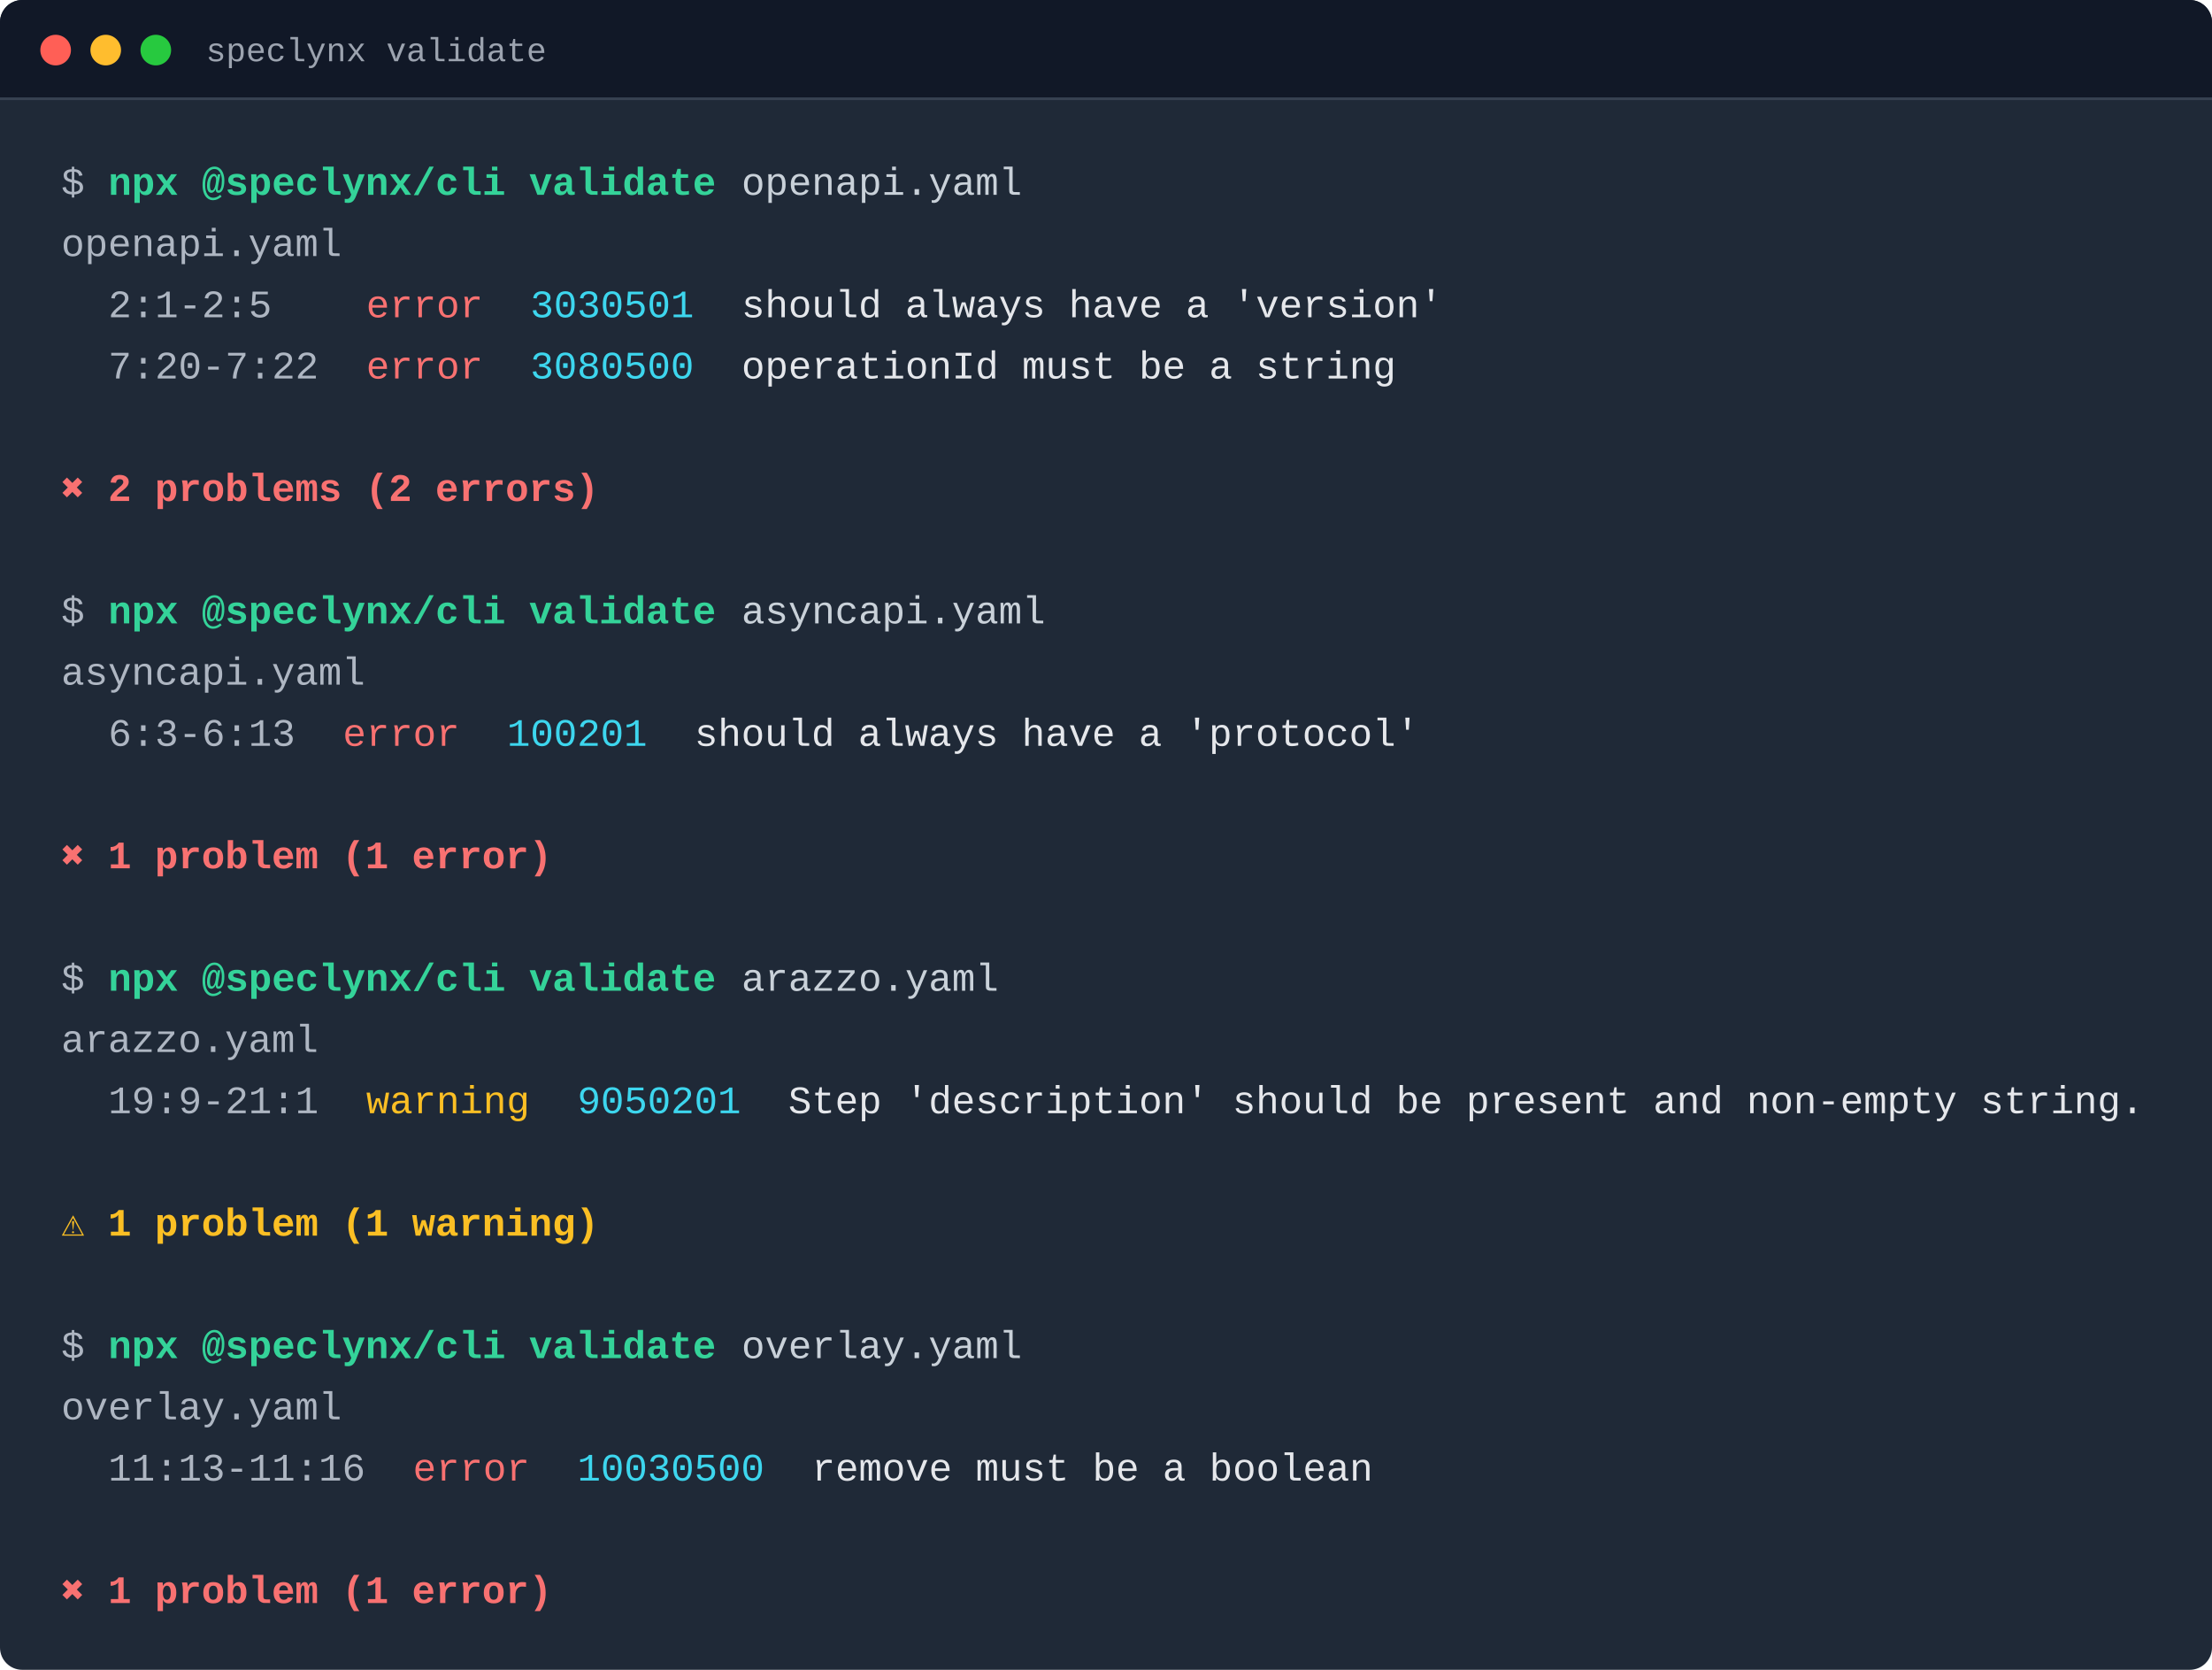
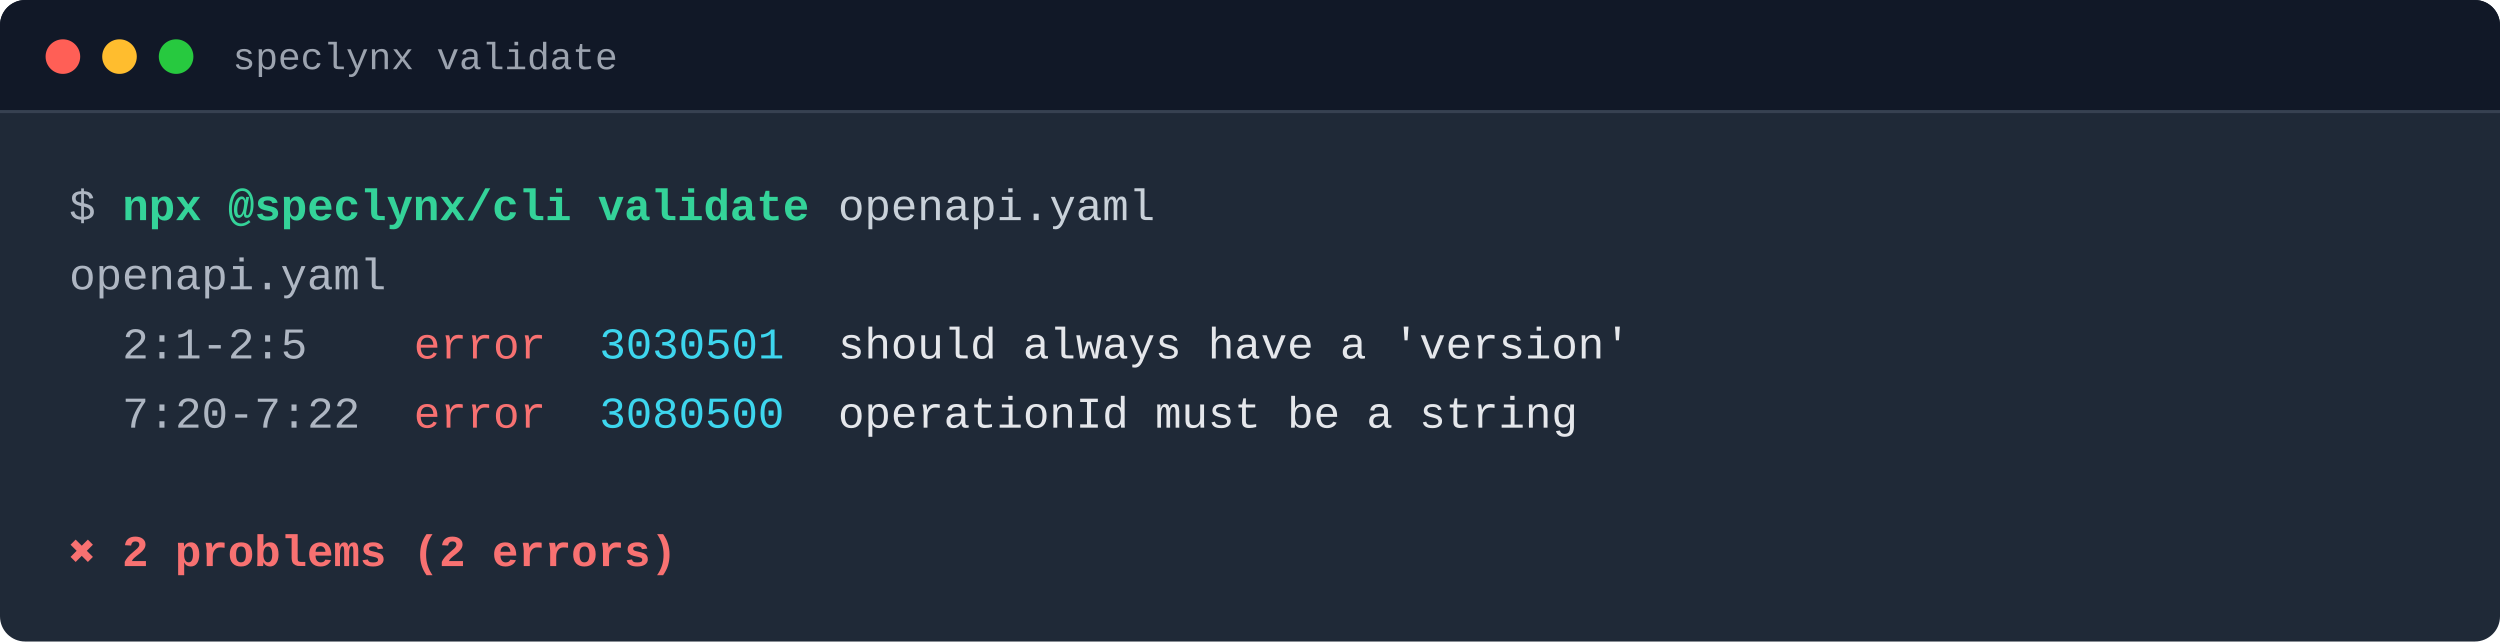
- <svg xmlns="http://www.w3.org/2000/svg" width="795" height="600" viewBox="0 0 795 600" role="img" aria-label="speclynx validate">
+ <svg xmlns="http://www.w3.org/2000/svg" width="795" height="204" viewBox="0 0 795 204" role="img" aria-label="speclynx validate: npx @speclynx/cli validate openapi.yaml, npx @speclynx/cli validate asyncapi.yaml, npx @speclynx/cli validate arazzo.yaml, npx @speclynx/cli validate overlay.yaml">
+   <style>
+     @keyframes f0{0%,25.373%{opacity:1}25.378%,100%{opacity:0}}
+     @keyframes t0{0%,2.490%{transform:translateX(0);animation-timing-function:steps(39,end)}8.154%,100%{transform:translateX(328.8px)}}
+     @keyframes o0{0%,9.606%{opacity:0}9.610%,100%{opacity:1}}
+     @keyframes c0{0%,9.606%{opacity:1}9.610%,100%{opacity:0}}
+     .f0{animation:f0 24.10s linear infinite}.t0{animation:t0 24.10s linear infinite}.o0{animation:o0 24.10s linear infinite}.c0{animation:c0 24.10s linear infinite}
+     @keyframes f1{0%,25.373%{opacity:0}25.378%,50.394%{opacity:1}50.398%,100%{opacity:0}}
+     @keyframes t1{0%,27.863%{transform:translateX(0);animation-timing-function:steps(40,end)}33.672%,100%{transform:translateX(337.2px)}}
+     @keyframes o1{0%,35.124%{opacity:0}35.129%,100%{opacity:1}}
+     @keyframes c1{0%,35.124%{opacity:1}35.129%,100%{opacity:0}}
+     .f1{animation:f1 24.10s linear infinite}.t1{animation:t1 24.10s linear infinite}.o1{animation:o1 24.10s linear infinite}.c1{animation:c1 24.10s linear infinite}
+     @keyframes f2{0%,50.394%{opacity:0}50.398%,75.124%{opacity:1}75.129%,100%{opacity:0}}
+     @keyframes t2{0%,52.884%{transform:translateX(0);animation-timing-function:steps(38,end)}58.402%,100%{transform:translateX(320.3px)}}
+     @keyframes o2{0%,59.855%{opacity:0}59.859%,100%{opacity:1}}
+     @keyframes c2{0%,59.855%{opacity:1}59.859%,100%{opacity:0}}
+     .f2{animation:f2 24.10s linear infinite}.t2{animation:t2 24.10s linear infinite}.o2{animation:o2 24.10s linear infinite}.c2{animation:c2 24.10s linear infinite}
+     @keyframes f3{0%,75.124%{opacity:0}75.129%,100.000%{opacity:1}100.004%,100%{opacity:0}}
+     @keyframes t3{0%,77.614%{transform:translateX(0);animation-timing-function:steps(39,end)}83.278%,100%{transform:translateX(328.8px)}}
+     @keyframes o3{0%,84.730%{opacity:0}84.734%,100%{opacity:1}}
+     @keyframes c3{0%,84.730%{opacity:1}84.734%,100%{opacity:0}}
+     .f3{animation:f3 24.10s linear infinite}.t3{animation:t3 24.10s linear infinite}.o3{animation:o3 24.10s linear infinite}.c3{animation:c3 24.10s linear infinite}
+     .blink{animation:blink 1s steps(2,start) infinite}
+     @keyframes blink{to{visibility:hidden}}
+     @media (prefers-reduced-motion: reduce){*{animation:none!important}}
+   </style>
  <clipPath id="w">
-     <rect width="795" height="600" rx="8" />
+     <rect width="795" height="204" rx="8" />
  </clipPath>
  <g clip-path="url(#w)">
-     <rect width="795" height="600" fill="#1F2937" />
+     <rect width="795" height="204" fill="#1F2937" />
    <rect width="795" height="36" fill="#111827" />
    <rect y="35" width="795" height="1" fill="#374151" />
  </g>
  <circle cx="20" cy="18" r="5.5" fill="#FF5F56" />
  <circle cx="38" cy="18" r="5.5" fill="#FFBD2E" />
  <circle cx="56" cy="18" r="5.5" fill="#27C93F" />
  <text x="74" y="22" fill="#9CA3AF" font-family="'Fira Code',Monaco,Consolas,ui-monospace,SFMono-Regular,Menlo,'Liberation Mono',monospace" font-size="12">speclynx validate</text>
  <g font-family="'Fira Code',Monaco,Consolas,ui-monospace,SFMono-Regular,Menlo,'Liberation Mono',monospace" font-size="14" xml:space="preserve">
-     <text x="22.0" y="70" fill="#AEB6C2">$ </text>
-     <text x="38.9" y="70" fill="#34D399" font-weight="700">npx @speclynx/cli validate </text>
-     <text x="266.5" y="70" fill="#C9D1D9">openapi.yaml</text>
-     <text x="22.0" y="92" fill="#AEB6C2">openapi.yaml</text>
-     <text x="38.9" y="114" fill="#AEB6C2">2:1-2:5    </text>
-     <text x="131.6" y="114" fill="#F87171">error</text>
-     <text x="190.6" y="114" fill="#3DD6EE">3030501</text>
-     <text x="266.5" y="114" fill="#E5E7EB">should always have a 'version'</text>
-     <text x="38.9" y="136" fill="#AEB6C2">7:20-7:22  </text>
-     <text x="131.6" y="136" fill="#F87171">error</text>
-     <text x="190.6" y="136" fill="#3DD6EE">3080500</text>
-     <text x="266.5" y="136" fill="#E5E7EB">operationId must be a string</text>
-     <text x="22.0" y="180" fill="#F87171" font-weight="700">✖ 2 problems (2 errors)</text>
-     <text x="22.0" y="224" fill="#AEB6C2">$ </text>
-     <text x="38.9" y="224" fill="#34D399" font-weight="700">npx @speclynx/cli validate </text>
-     <text x="266.5" y="224" fill="#C9D1D9">asyncapi.yaml</text>
-     <text x="22.0" y="246" fill="#AEB6C2">asyncapi.yaml</text>
-     <text x="38.9" y="268" fill="#AEB6C2">6:3-6:13  </text>
-     <text x="123.2" y="268" fill="#F87171">error</text>
-     <text x="182.2" y="268" fill="#3DD6EE">100201</text>
-     <text x="249.6" y="268" fill="#E5E7EB">should always have a 'protocol'</text>
-     <text x="22.0" y="312" fill="#F87171" font-weight="700">✖ 1 problem (1 error)</text>
-     <text x="22.0" y="356" fill="#AEB6C2">$ </text>
-     <text x="38.9" y="356" fill="#34D399" font-weight="700">npx @speclynx/cli validate </text>
-     <text x="266.5" y="356" fill="#C9D1D9">arazzo.yaml</text>
-     <text x="22.0" y="378" fill="#AEB6C2">arazzo.yaml</text>
-     <text x="38.9" y="400" fill="#AEB6C2">19:9-21:1  </text>
-     <text x="131.6" y="400" fill="#FBBF24">warning</text>
-     <text x="207.5" y="400" fill="#3DD6EE">9050201</text>
-     <text x="283.3" y="400" fill="#E5E7EB">Step 'description' should be present and non-empty string.</text>
-     <text x="22.0" y="444" fill="#FBBF24" font-weight="700">⚠ 1 problem (1 warning)</text>
-     <text x="22.0" y="488" fill="#AEB6C2">$ </text>
-     <text x="38.9" y="488" fill="#34D399" font-weight="700">npx @speclynx/cli validate </text>
-     <text x="266.5" y="488" fill="#C9D1D9">overlay.yaml</text>
-     <text x="22.0" y="510" fill="#AEB6C2">overlay.yaml</text>
-     <text x="38.9" y="532" fill="#AEB6C2">11:13-11:16  </text>
-     <text x="148.4" y="532" fill="#F87171">error</text>
-     <text x="207.5" y="532" fill="#3DD6EE">10030500</text>
-     <text x="291.8" y="532" fill="#E5E7EB">remove must be a boolean</text>
-     <text x="22.0" y="576" fill="#F87171" font-weight="700">✖ 1 problem (1 error)</text>
+     <g class="f0">
+       <text x="22.0" y="70" fill="#AEB6C2">$ </text>
+       <text x="38.9" y="70" fill="#34D399" font-weight="700">npx @speclynx/cli validate </text>
+       <text x="266.5" y="70" fill="#C9D1D9">openapi.yaml</text>
+       <g class="t0" transform="translate(328.8 0)">
+         <rect x="38.86" y="55" width="795" height="22" fill="#1F2937" />
+         <g class="blink">
+           <rect class="c0" x="38.86" y="56" width="8.4" height="18" fill="#E5E7EB" opacity="0" />
+         </g>
+       </g>
+       <g class="o0">
+         <text x="22.0" y="92" fill="#AEB6C2">openapi.yaml</text>
+         <text x="38.9" y="114" fill="#AEB6C2">2:1-2:5    </text>
+         <text x="131.6" y="114" fill="#F87171">error</text>
+         <text x="190.6" y="114" fill="#3DD6EE">3030501</text>
+         <text x="266.5" y="114" fill="#E5E7EB">should always have a 'version'</text>
+         <text x="38.9" y="136" fill="#AEB6C2">7:20-7:22  </text>
+         <text x="131.6" y="136" fill="#F87171">error</text>
+         <text x="190.6" y="136" fill="#3DD6EE">3080500</text>
+         <text x="266.5" y="136" fill="#E5E7EB">operationId must be a string</text>
+         <text x="22.0" y="180" fill="#F87171" font-weight="700">✖ 2 problems (2 errors)</text>
+       </g>
+     </g>
+     <g class="f1" opacity="0">
+       <text x="22.0" y="70" fill="#AEB6C2">$ </text>
+       <text x="38.9" y="70" fill="#34D399" font-weight="700">npx @speclynx/cli validate </text>
+       <text x="266.5" y="70" fill="#C9D1D9">asyncapi.yaml</text>
+       <g class="t1" transform="translate(337.2 0)">
+         <rect x="38.86" y="55" width="795" height="22" fill="#1F2937" />
+         <g class="blink">
+           <rect class="c1" x="38.86" y="56" width="8.4" height="18" fill="#E5E7EB" opacity="0" />
+         </g>
+       </g>
+       <g class="o1">
+         <text x="22.0" y="92" fill="#AEB6C2">asyncapi.yaml</text>
+         <text x="38.9" y="114" fill="#AEB6C2">6:3-6:13  </text>
+         <text x="123.2" y="114" fill="#F87171">error</text>
+         <text x="182.2" y="114" fill="#3DD6EE">100201</text>
+         <text x="249.6" y="114" fill="#E5E7EB">should always have a 'protocol'</text>
+         <text x="22.0" y="158" fill="#F87171" font-weight="700">✖ 1 problem (1 error)</text>
+       </g>
+     </g>
+     <g class="f2" opacity="0">
+       <text x="22.0" y="70" fill="#AEB6C2">$ </text>
+       <text x="38.9" y="70" fill="#34D399" font-weight="700">npx @speclynx/cli validate </text>
+       <text x="266.5" y="70" fill="#C9D1D9">arazzo.yaml</text>
+       <g class="t2" transform="translate(320.3 0)">
+         <rect x="38.86" y="55" width="795" height="22" fill="#1F2937" />
+         <g class="blink">
+           <rect class="c2" x="38.86" y="56" width="8.4" height="18" fill="#E5E7EB" opacity="0" />
+         </g>
+       </g>
+       <g class="o2">
+         <text x="22.0" y="92" fill="#AEB6C2">arazzo.yaml</text>
+         <text x="38.9" y="114" fill="#AEB6C2">19:9-21:1  </text>
+         <text x="131.6" y="114" fill="#FBBF24">warning</text>
+         <text x="207.5" y="114" fill="#3DD6EE">9050201</text>
+         <text x="283.3" y="114" fill="#E5E7EB">Step 'description' should be present and non-empty string.</text>
+         <text x="22.0" y="158" fill="#FBBF24" font-weight="700">⚠ 1 problem (1 warning)</text>
+       </g>
+     </g>
+     <g class="f3" opacity="0">
+       <text x="22.0" y="70" fill="#AEB6C2">$ </text>
+       <text x="38.9" y="70" fill="#34D399" font-weight="700">npx @speclynx/cli validate </text>
+       <text x="266.5" y="70" fill="#C9D1D9">overlay.yaml</text>
+       <g class="t3" transform="translate(328.8 0)">
+         <rect x="38.86" y="55" width="795" height="22" fill="#1F2937" />
+         <g class="blink">
+           <rect class="c3" x="38.86" y="56" width="8.4" height="18" fill="#E5E7EB" opacity="0" />
+         </g>
+       </g>
+       <g class="o3">
+         <text x="22.0" y="92" fill="#AEB6C2">overlay.yaml</text>
+         <text x="38.9" y="114" fill="#AEB6C2">11:13-11:16  </text>
+         <text x="148.4" y="114" fill="#F87171">error</text>
+         <text x="207.5" y="114" fill="#3DD6EE">10030500</text>
+         <text x="291.8" y="114" fill="#E5E7EB">remove must be a boolean</text>
+         <text x="22.0" y="158" fill="#F87171" font-weight="700">✖ 1 problem (1 error)</text>
+       </g>
+     </g>
  </g>
</svg>
